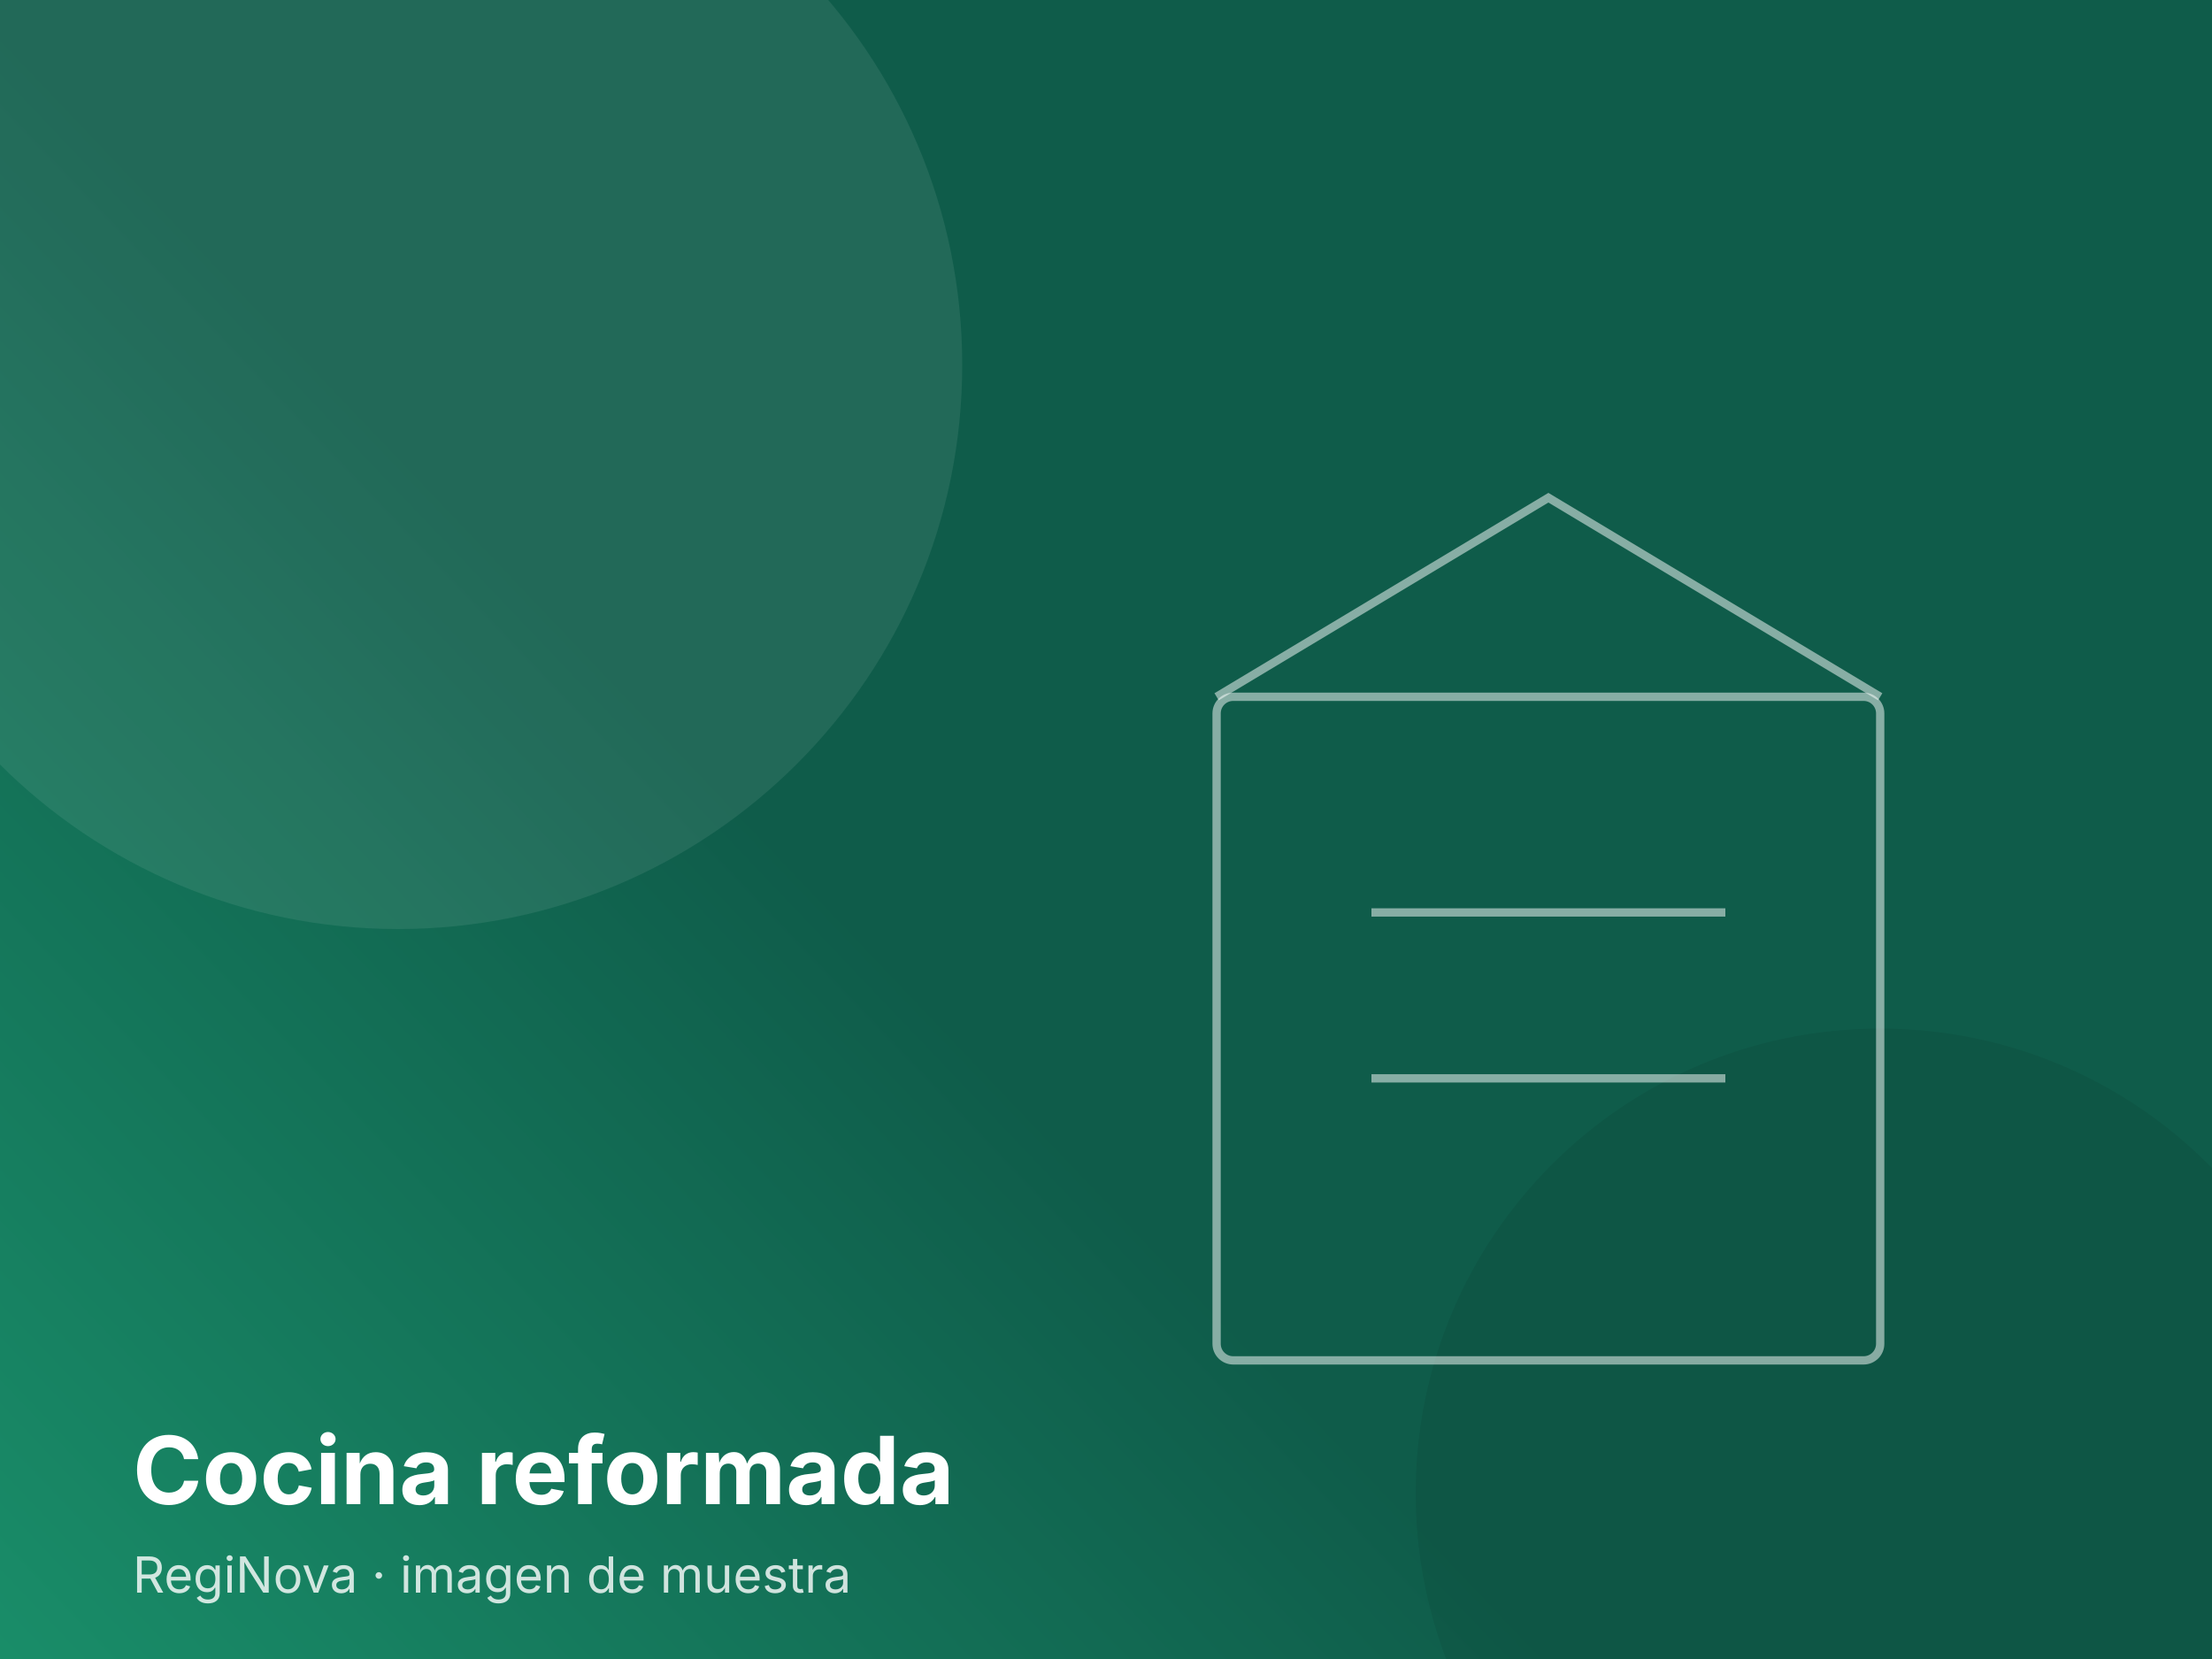
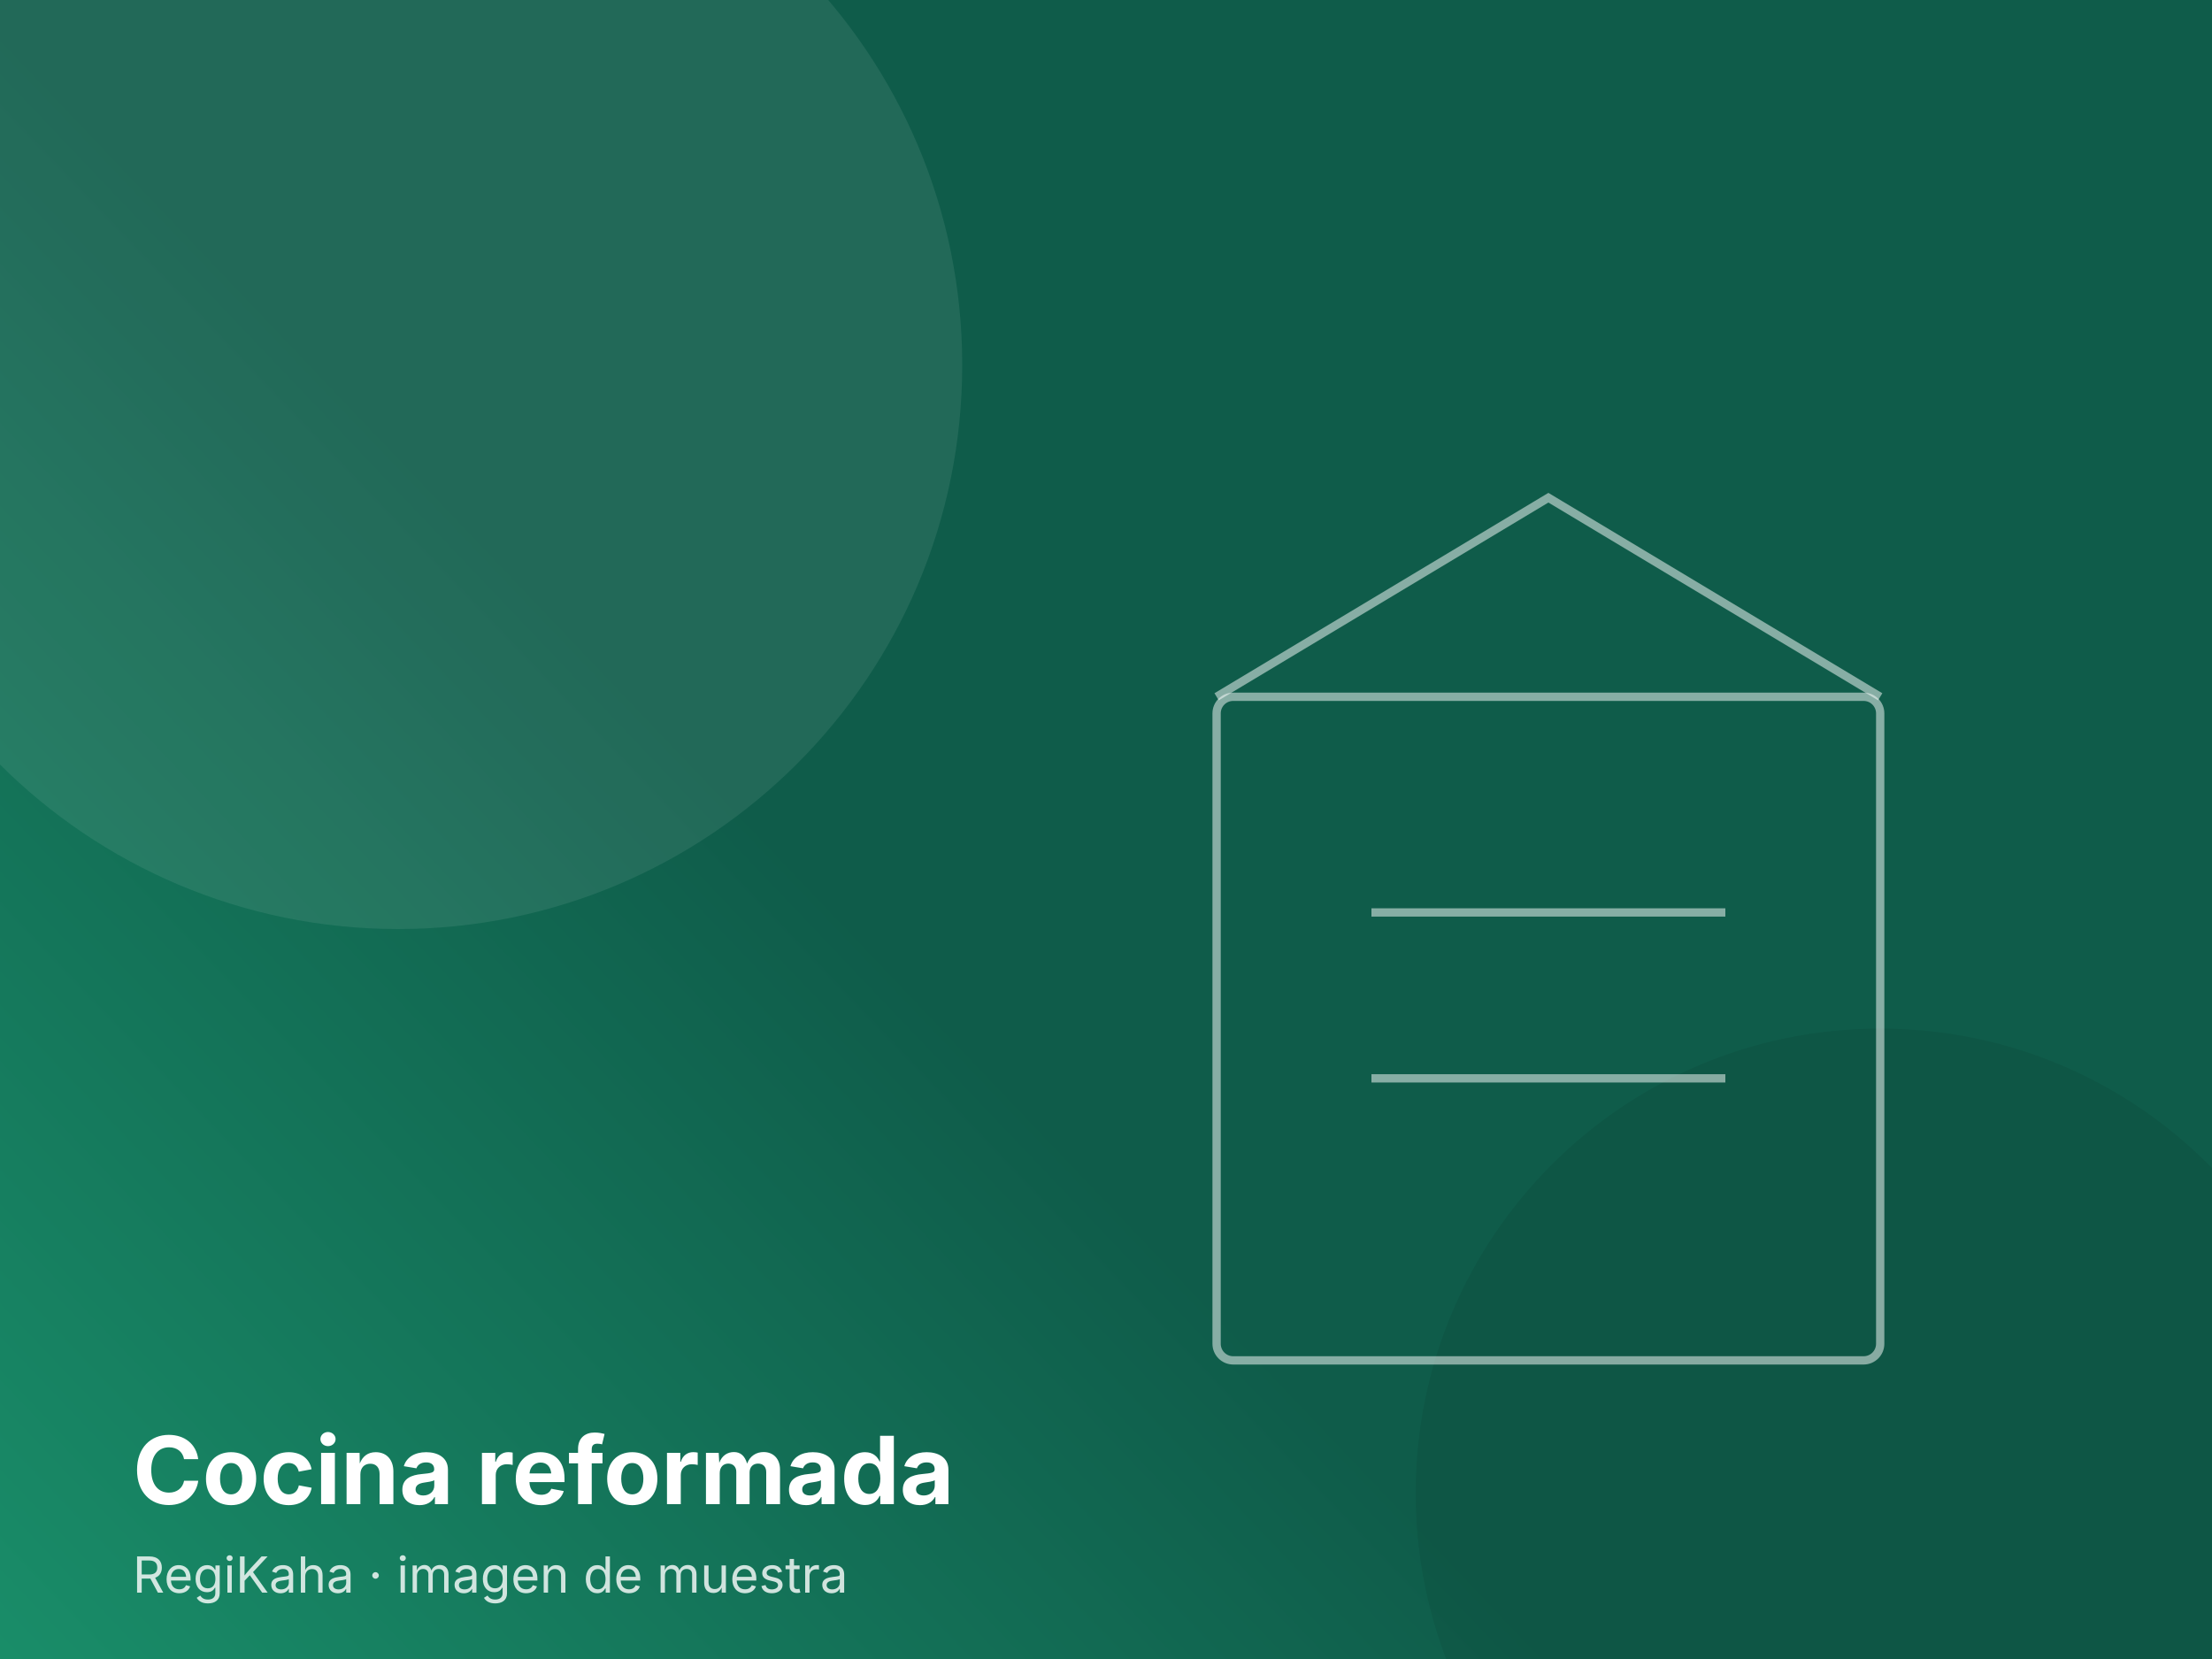
<svg xmlns="http://www.w3.org/2000/svg" width="800" height="600" viewBox="0 0 800 600">
  <defs>
    <linearGradient id="cg" gradientTransform="rotate(145)">
      <stop offset="0" stop-color="#0F5C4A" />
      <stop offset="0.55" stop-color="#198C68" />
      <stop offset="1" stop-color="#2AB673" />
    </linearGradient>
  </defs>
  <rect width="800" height="600" fill="url(#cg)" />
  <circle cx="144" cy="132" r="204" fill="rgba(255,255,255,0.08)" />
  <circle cx="680" cy="540" r="168" fill="rgba(0,0,0,0.07)" />
  <g stroke="rgba(255,255,255,0.5)" stroke-width="3" fill="none">
    <rect x="440" y="252" width="240" height="240" rx="6" />
    <path d="M440 252 L560 180 L680 252" />
    <line x1="496" y1="330" x2="624" y2="330" />
    <line x1="496" y1="390" x2="624" y2="390" />
  </g>
  <text x="48" y="544" font-family="Inter, sans-serif" font-size="34" font-weight="700" fill="#fff">Cocina reformada</text>
-   <text x="48" y="576" font-family="Inter, sans-serif" font-size="18" fill="rgba(255,255,255,0.8)">RegiNova · imagen de muestra</text>
+   <text x="48" y="576" font-family="Inter, sans-serif" font-size="18" fill="rgba(255,255,255,0.8)">RegiKaha · imagen de muestra</text>
</svg>
